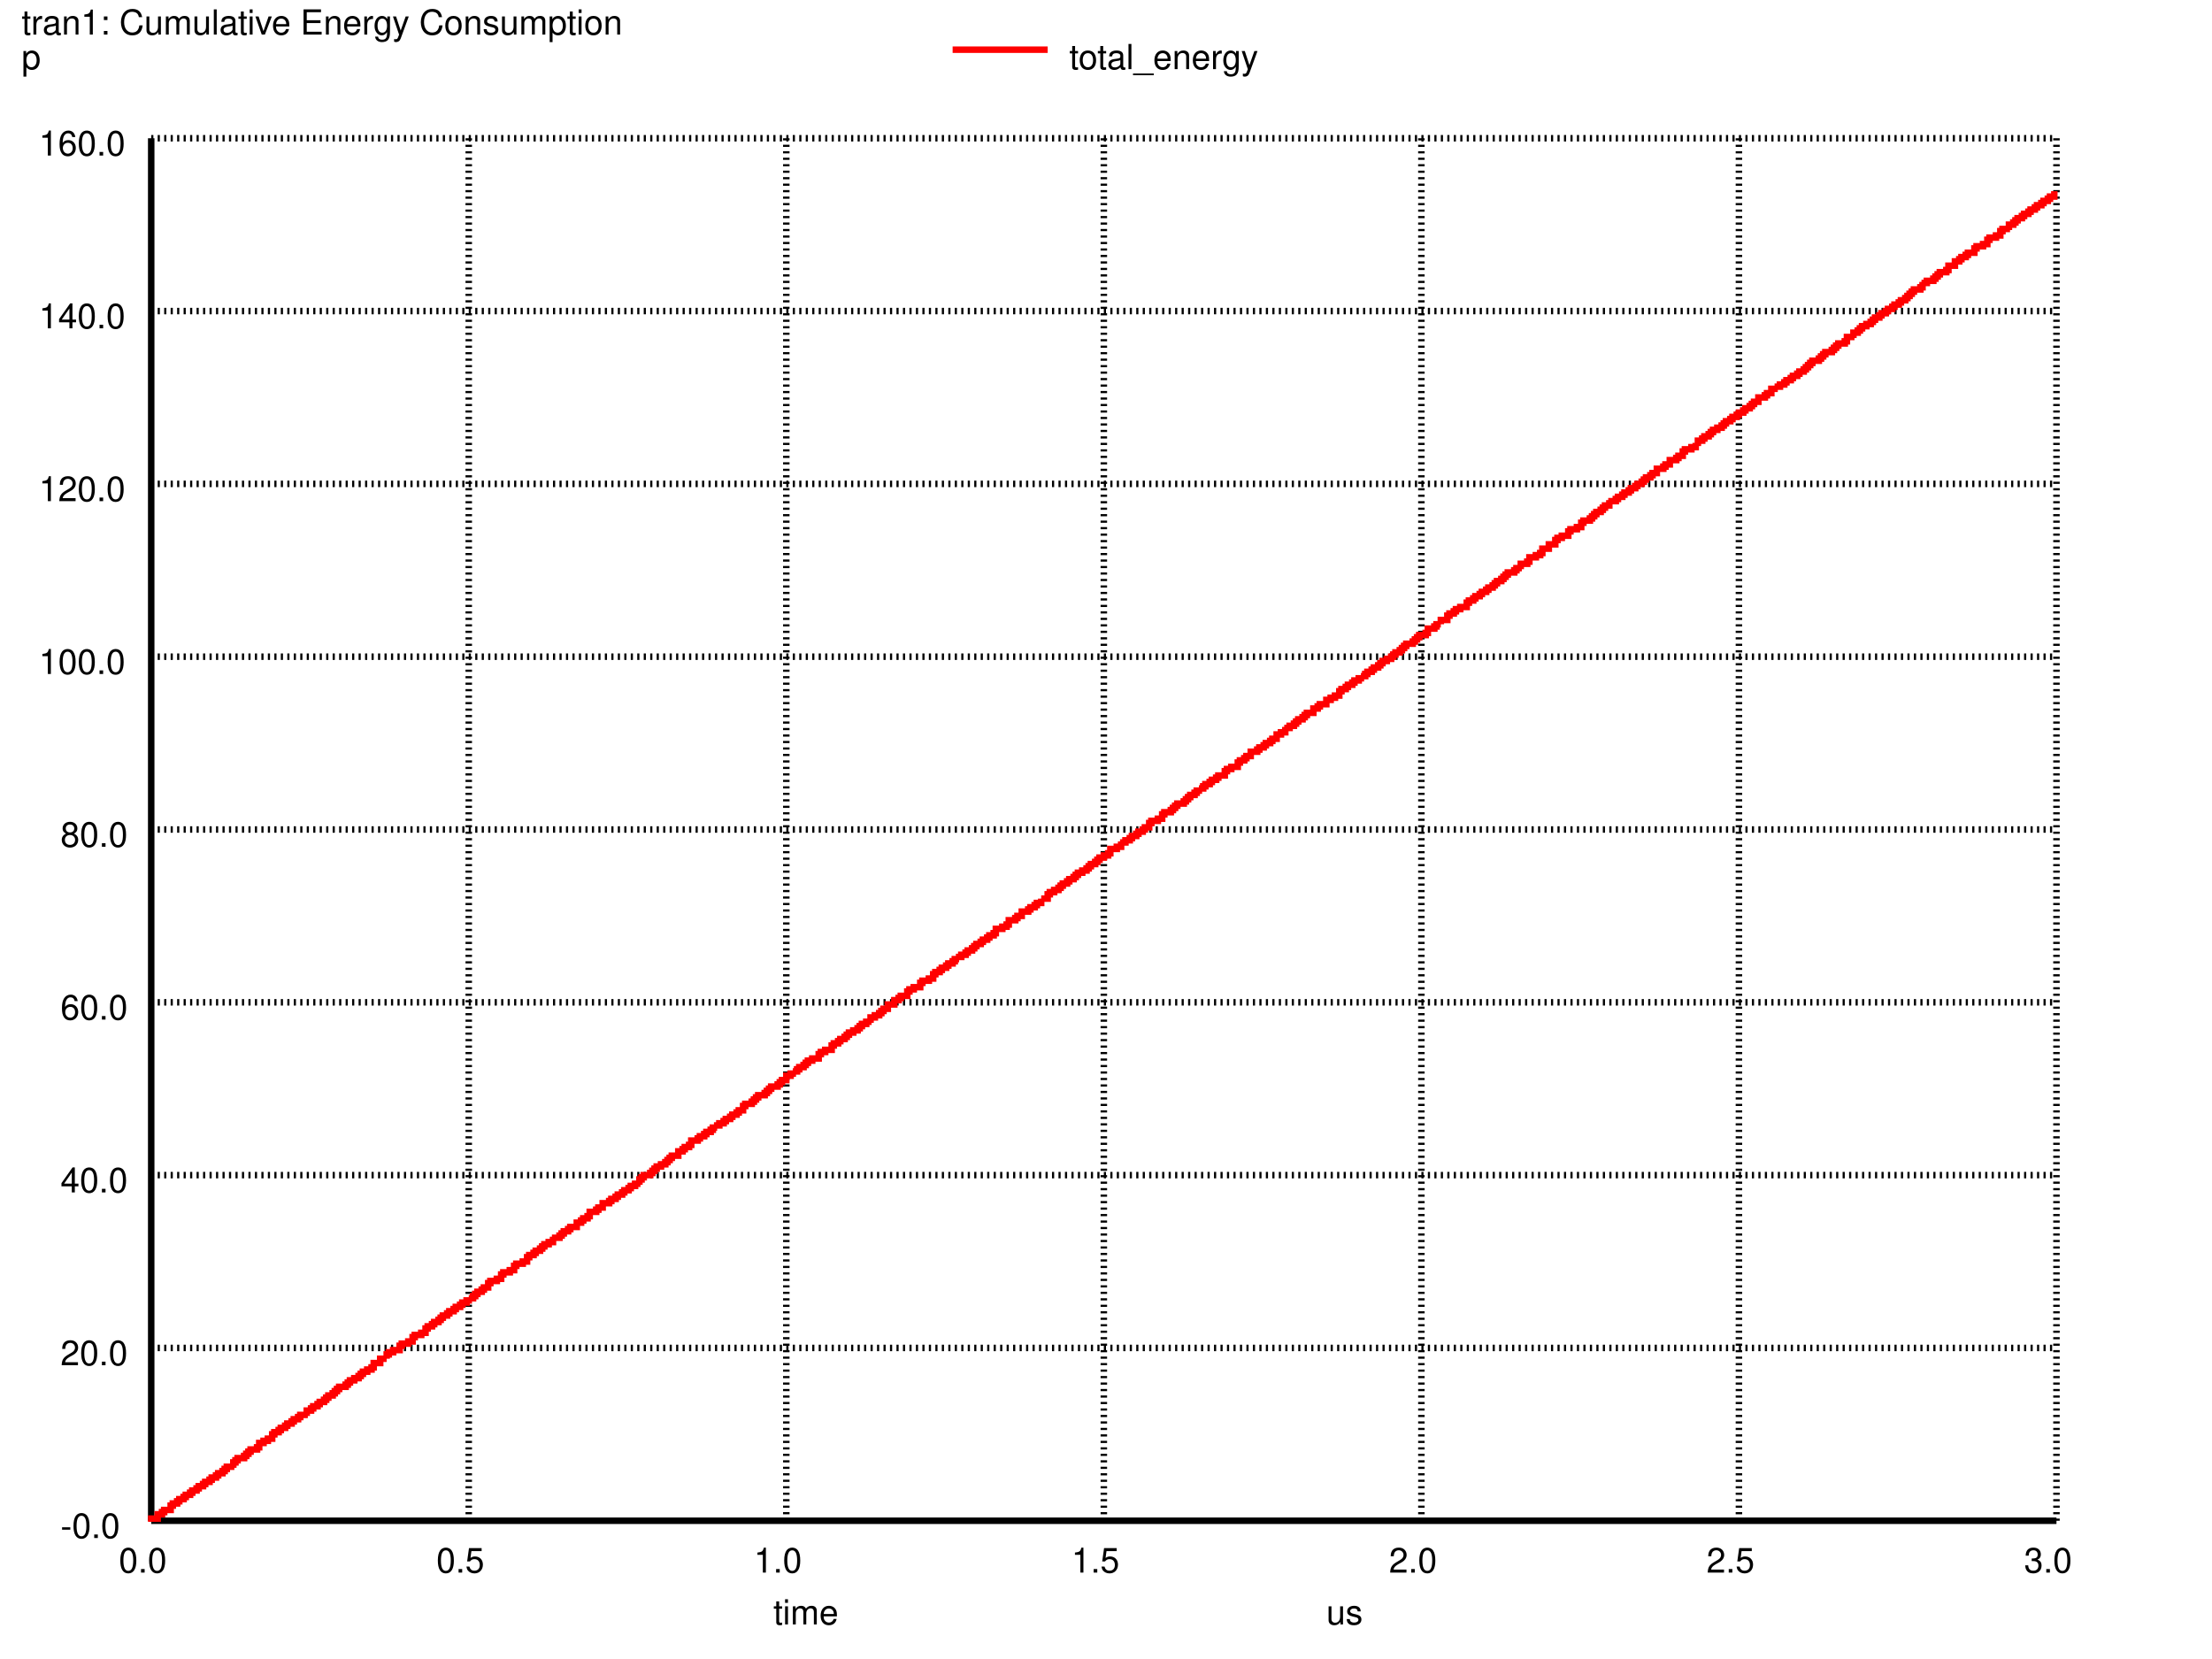
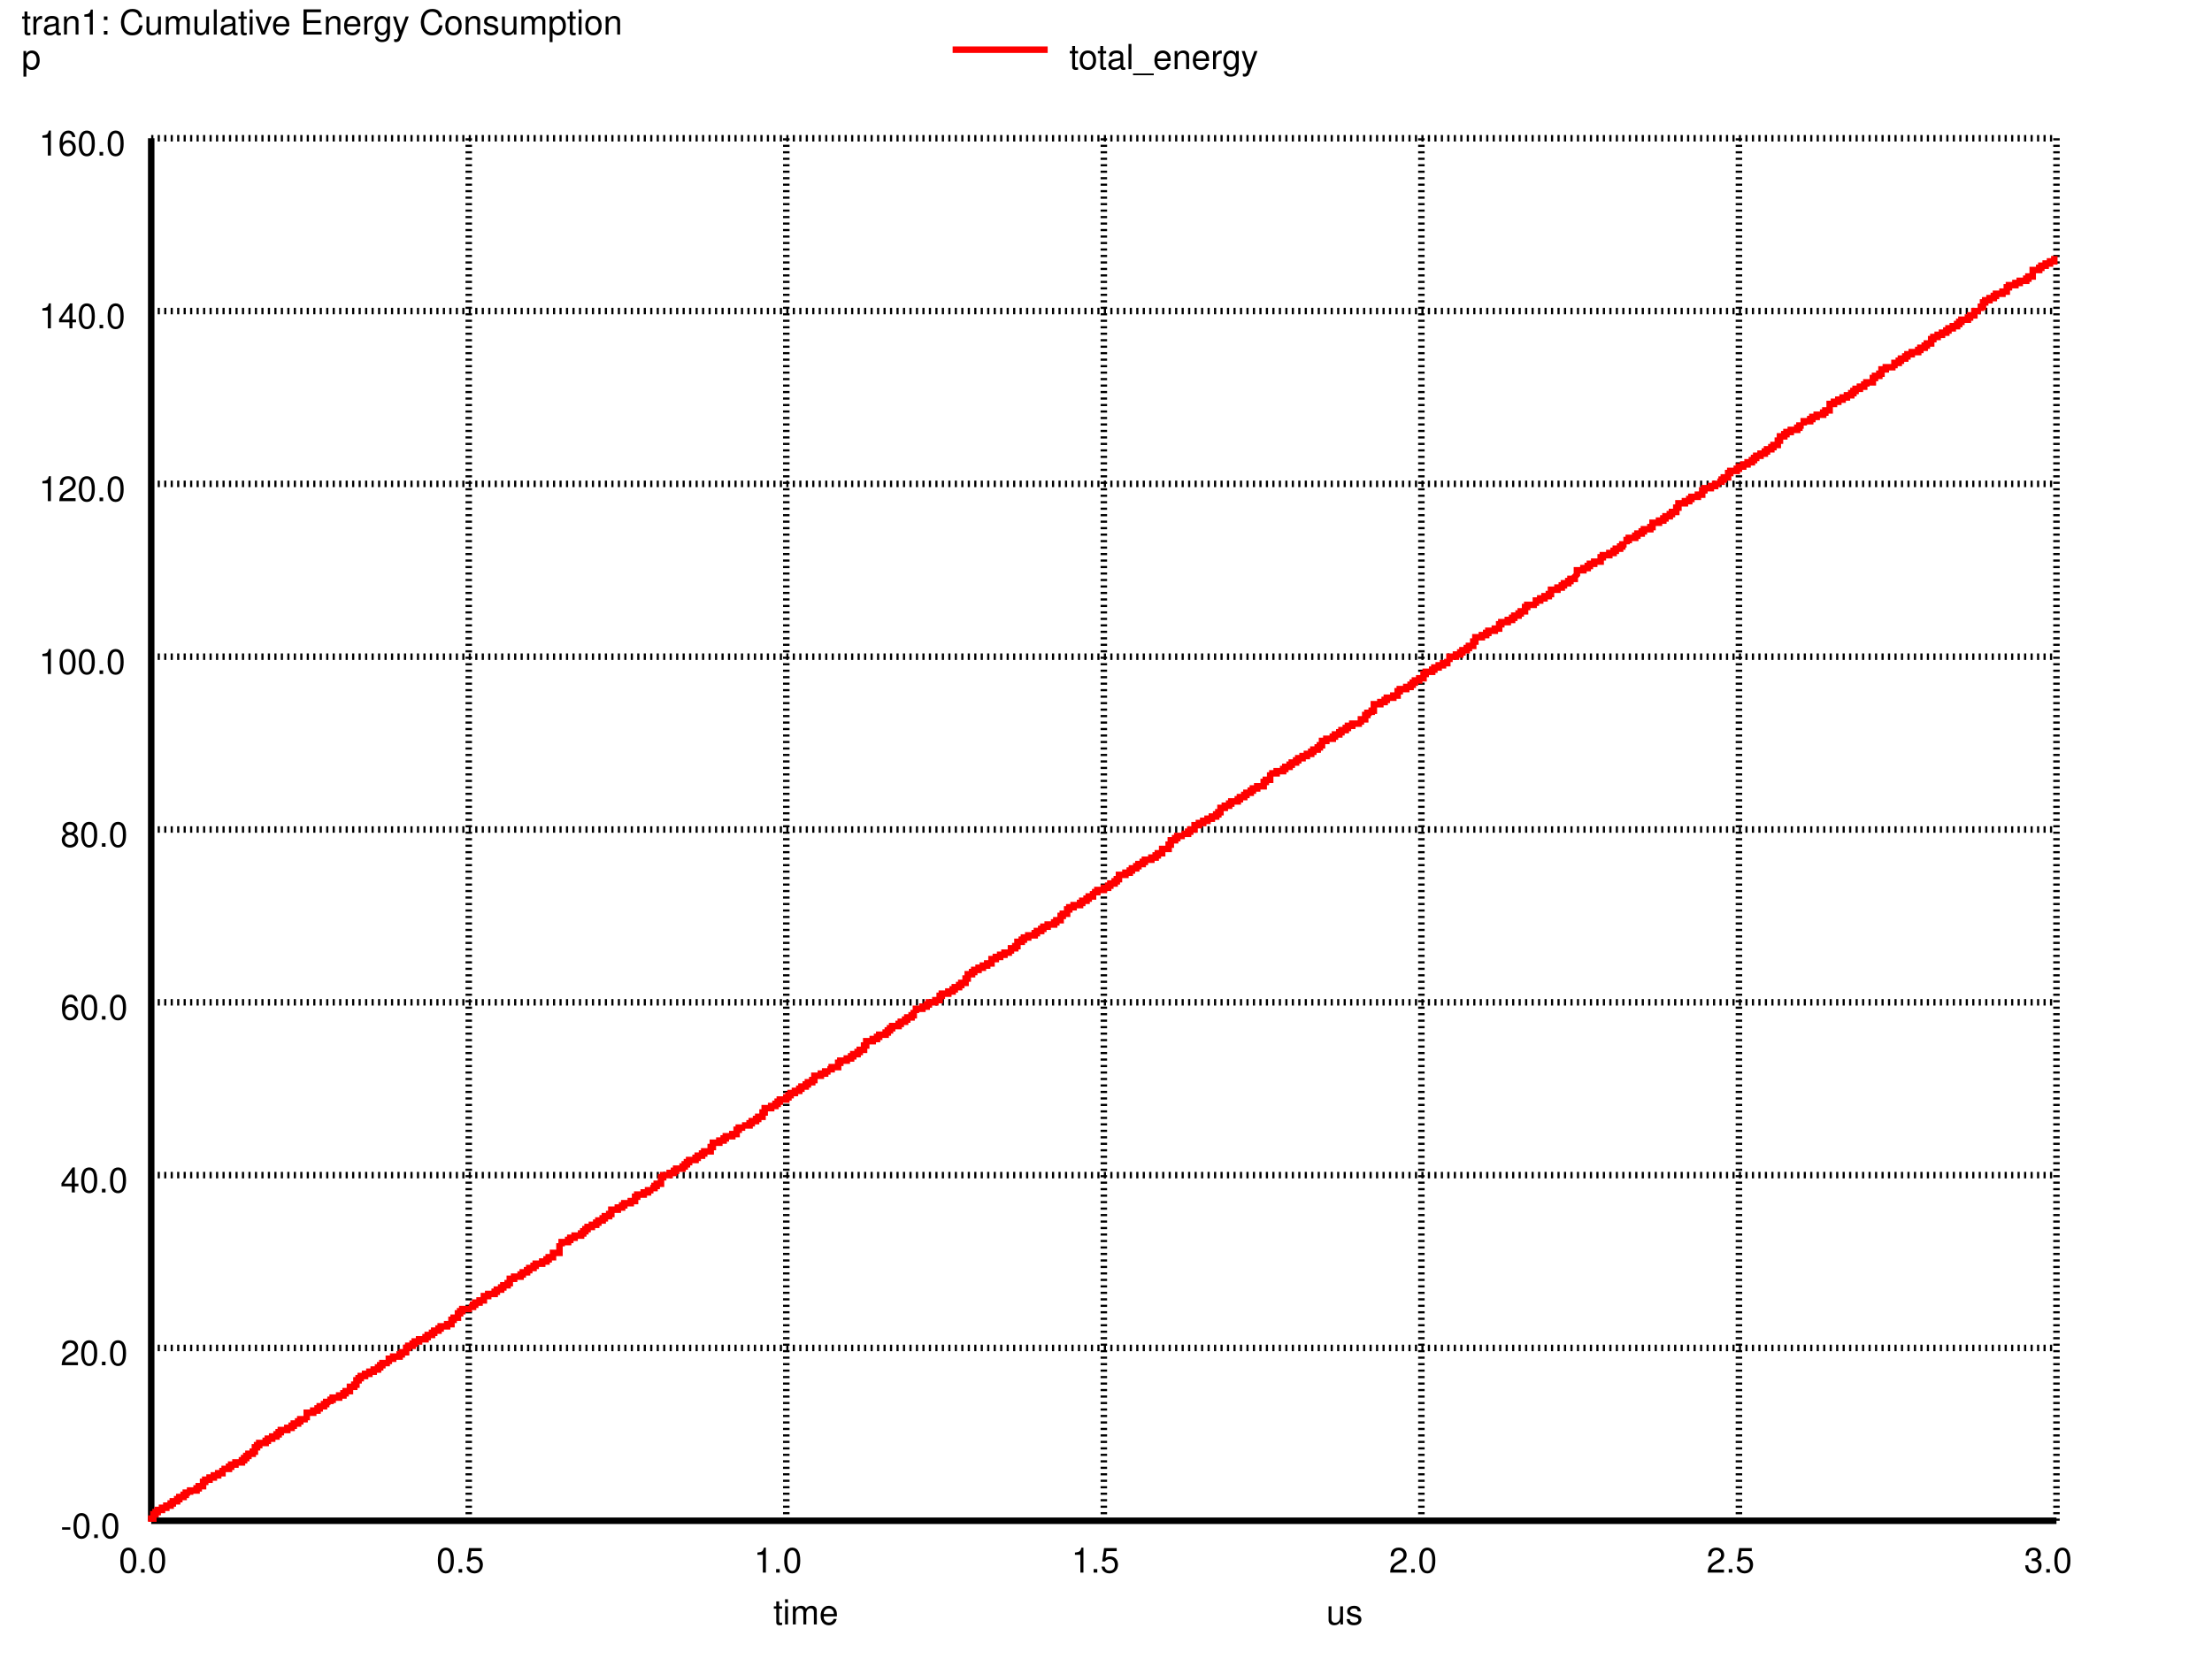
<svg xmlns="http://www.w3.org/2000/svg" version="1.1" width="100%" height="100%" viewBox="0 0 1024 768" style="fill: none; stroke-width: 3; font-family: Helvetica;  font: Helvetica; ">
  <rect x="0" y="0" width="1024" height="768" fill="white" stroke="none" />
  <text stroke="none" fill="black" font-size="16" x="358" y="752">
time
</text>
  <text stroke="none" fill="black" font-size="16" x="10" y="16">
tran1: Cumulative Energy Consumption
</text>
  <path stroke="black" stroke-width="3" d="M70 704l0 -640" />
  <text stroke="none" fill="black" font-size="16" x="55" y="728">
0.0
</text>
  <path stroke="black" stroke-width="3" stroke-dasharray="1,2" d="M217 704l0 -640" />
  <text stroke="none" fill="black" font-size="16" x="202" y="728">
0.5
</text>
  <path stroke="black" stroke-width="3" stroke-dasharray="1,2" d="M364 704l0 -640" />
  <text stroke="none" fill="black" font-size="16" x="349" y="728">
1.0
</text>
  <path stroke="black" stroke-width="3" stroke-dasharray="1,2" d="M511 704l0 -640" />
  <text stroke="none" fill="black" font-size="16" x="496" y="728">
1.5
</text>
  <path stroke="black" stroke-width="3" stroke-dasharray="1,2" d="M658 704l0 -640" />
  <text stroke="none" fill="black" font-size="16" x="643" y="728">
2.0
</text>
  <path stroke="black" stroke-width="3" stroke-dasharray="1,2" d="M805 704l0 -640" />
  <text stroke="none" fill="black" font-size="16" x="790" y="728">
2.5
</text>
  <path stroke="black" stroke-width="3" stroke-dasharray="1,2" d="M952 704l0 -640" />
  <text stroke="none" fill="black" font-size="16" x="937" y="728">
3.0
</text>
  <text stroke="none" fill="black" font-size="16" x="614" y="752">
us
</text>
  <path stroke="black" stroke-width="3" d="M70 704l882 0" />
  <text stroke="none" fill="black" font-size="16" x="28" y="712">
-0.0
</text>
  <path stroke="black" stroke-width="3" stroke-dasharray="1,2" d="M70 624l882 0" />
  <text stroke="none" fill="black" font-size="16" x="28" y="632">
20.0
</text>
  <path stroke="black" stroke-width="3" stroke-dasharray="1,2" d="M70 544l882 0" />
  <text stroke="none" fill="black" font-size="16" x="28" y="552">
40.0
</text>
  <path stroke="black" stroke-width="3" stroke-dasharray="1,2" d="M70 464l882 0" />
  <text stroke="none" fill="black" font-size="16" x="28" y="472">
60.0
</text>
  <path stroke="black" stroke-width="3" stroke-dasharray="1,2" d="M70 384l882 0" />
  <text stroke="none" fill="black" font-size="16" x="28" y="392">
80.0
</text>
  <path stroke="black" stroke-width="3" stroke-dasharray="1,2" d="M70 304l882 0" />
  <text stroke="none" fill="black" font-size="16" x="18" y="312">
100.0
</text>
  <path stroke="black" stroke-width="3" stroke-dasharray="1,2" d="M70 224l882 0" />
  <text stroke="none" fill="black" font-size="16" x="18" y="232">
120.0
</text>
  <path stroke="black" stroke-width="3" stroke-dasharray="1,2" d="M70 144l882 0" />
  <text stroke="none" fill="black" font-size="16" x="18" y="152">
140.0
</text>
  <path stroke="black" stroke-width="3" stroke-dasharray="1,2" d="M70 64l882 0" />
  <text stroke="none" fill="black" font-size="16" x="18" y="72">
160.0
</text>
  <text stroke="none" fill="black" font-size="16" x="10" y="32">
p     
</text>
  <path stroke="red" d="M441 23l44 0" />
  <text stroke="none" fill="black" font-size="16" x="495" y="32">
total_energy
</text>
-   <path stroke="red" d="M70 704l0 -1 3 0 0 -2 2 0 0 -1 1 0 0 -1 3 0 0 -2 1 0 0 -1 2 0 0 -1 1 0 0 -1 2 0 0 -1 1 0 0 -1 2 0 0 -1 1 0 0 -1 2 0 0 -1 1 0 0 -1 2 0 0 -1 1 0 0 -1 2 0 0 -1 1 0 0 -1 2 0 0 -1 1 0 0 -1 2 0 0 -1 1 0 0 -1 1 0 0 -1 2 0 0 -1" />
-   <path stroke="red" d="M107 678l1 0 0 -1 1 0 0 -1 1 0 0 -1 3 0 0 -1 1 0 0 -1 1 0 0 -1 1 0 0 -1 3 0 0 -1 1 0 0 -2 2 0 0 -1 1 0 0 -1M123 667l1 0 0 -1 2 0 0 -2 1 0 0 -1 2 0 0 -1 1 0 0 -1 2 0 0 -1 1 0 0 -1 2 0 0 -1 1 0 0 -1 2 0 0 -1 1 0 0 -1 2 0 0 -1" />
-   <path stroke="red" d="M141 654l1 0 0 -1 2 0 0 -1 1 0 0 -1 2 0 0 -1 1 0 0 -1 2 0 0 -1 1 0 0 -1 1 0 0 -1 2 0 0 -1 1 0 0 -1 1 0 0 -1 1 0 0 -1 3 0 0 -1 1 0 0 -1 1 0 0 -1 2 0 0 -1 2 0 0 -1 1 0 0 -1 1 0 0 -1 2 0 0 -1 2 0 0 -1 1 0 0 -2 3 0 0 -2 3 0" />
-   <path stroke="red" d="M179 629l0 -2 1 0 0 -1 2 0 0 -1 3 0 0 -2 1 0 0 -1 3 0 0 -1 2 0 0 -2 1 0 0 -1 3 0 0 -1 2 0 0 -2 1 0 0 -1 2 0 0 -1 1 0 0 -1 2 0 0 -1 1 0 0 -1 1 0 0 -1 2 0 0 -1 1 0 0 -1 2 0 0 -1 1 0 0 -1 2 0 0 -1 1 0 0 -1 2 0 0 -1 1 0 0 -1" />
-   <path stroke="red" d="M217 601l2 0 0 -1 1 0 0 -1 1 0 0 -1 2 0 0 -1 1 0 0 -1 2 0 0 -2 1 0 0 -1 3 0 0 -1 2 0 0 -2 1 0 0 -1 3 0 0 -1 2 0 0 -2 1 0 0 -1 3 0 0 -1 2 0 0 -2 1 0 0 -1 2 0 0 -1 1 0 0 -1 2 0 0 -1 1 0 0 -1 1 0 0 -1 2 0 0 -1 2 0 0 -1 1 0" />
-   <path stroke="red" d="M257 574l0 -1 2 0 0 -1 1 0 0 -1 1 0 0 -1 2 0 0 -1 1 0 0 -1 3 0 0 -2 2 0 0 -1 1 0 0 -1 2 0 0 -1 1 0 0 -2 3 0 0 -1 1 0 0 -1 2 0 0 -2 3 0 0 -1 1 0 0 -1 2 0 0 -1 1 0 0 -1 2 0 0 -1 1 0 0 -1 2 0 0 -1 1 0 0 -1 2 0 0 -1 1 0 0 -1" />
-   <path stroke="red" d="M295 547l1 0 0 -1 1 0 0 -1 1 0 0 -1 3 0 0 -1 1 0 0 -1 1 0 0 -1 1 0 0 -1 2 0 0 -1 2 0 0 -1 1 0 0 -1 1 0 0 -1 1 0 0 -1 3 0 0 -2 2 0 0 -1 1 0 0 -1 2 0 0 -1 1 0 0 -2 3 0 0 -1 1 0 0 -1 2 0 0 -1 1 0 0 -1 2 0 0 -1 1 0 0 -1 2 0" />
-   <path stroke="red" d="M332 522l0 -1 1 0 0 -1 2 0 0 -1 1 0 0 -1 2 0 0 -1 1 0 0 -1 2 0 0 -1 1 0 0 -1 2 0 0 -2 1 0 0 -1 3 0 0 -1 1 0 0 -1 1 0 0 -1 1 0 0 -1 3 0 0 -1 1 0 0 -1 1 0 0 -1 1 0 0 -1 3 0 0 -1 1 0 0 -1 1 0 0 -1 2 0 0 -2 2 0 0 -1 1 0 0 -1" />
-   <path stroke="red" d="M367 496l2 0 0 -1 1 0 0 -1 2 0 0 -1 1 0 0 -1 1 0 0 -1 2 0 0 -1 3 0 0 -2 1 0 0 -1 2 0 0 -1 3 0 0 -2 1 0 0 -1 2 0 0 -1 1 0 0 -1 2 0 0 -1 1 0 0 -1 1 0 0 -1 2 0 0 -1 2 0 0 -1 1 0 0 -1 1 0 0 -1 1 0M400 475l0 -1 1 0 0 -1 1 0 0 -1" />
-   <path stroke="red" d="M402 472l1 0 0 -1 2 0 0 -1 2 0 0 -1 1 0 0 -1 1 0 0 -1 2 0 0 -2 3 0 0 -2 2 0 0 -1 1 0 0 -1 3 0 0 -2 1 0 0 -1 2 0 0 -1 3 0 0 -2 1 0 0 -1 3 0 0 -1 2 0 0 -2 1 0 0 -1 2 0 0 -1 1 0 0 -1 2 0 0 -1 1 0 0 -1 2 0 0 -1 1 0 0 -1 2 0" />
-   <path stroke="red" d="M444 444l0 -1 1 0 0 -1 2 0 0 -1 1 0 0 -1 2 0 0 -1 1 0 0 -1 1 0 0 -1 2 0 0 -1 1 0 0 -1 2 0 0 -1 1 0 0 -1 2 0 0 -1 1 0 0 -2 3 0 0 -1 2 0 0 -1 1 0 0 -2 3 0 0 -1 1 0 0 -1 2 0 0 -2 3 0 0 -1 1 0 0 -1 2 0 0 -1 1 0 0 -1 2 0 0 -2" />
-   <path stroke="red" d="M482 416l3 0 0 -2 1 0 0 -1 2 0 0 -1 2 0 0 -1 1 0 0 -1 1 0 0 -1 2 0 0 -1 1 0 0 -1 2 0 0 -1 1 0 0 -1 1 0 0 -1 2 0 0 -1 2 0 0 -1 1 0 0 -1 1 0 0 -1 2 0 0 -1 1 0 0 -1 1 0 0 -1 2 0 0 -1 2 0 0 -1 1 0 0 -2 3 0 0 -1 2 0 0 -1 1 0" />
-   <path stroke="red" d="M520 391l0 -1 1 0 0 -1 2 0 0 -1 1 0 0 -1 2 0 0 -1 1 0 0 -1 2 0 0 -1 1 0 0 -1 2 0 0 -2 1 0 0 -1 3 0 0 -1 2 0 0 -2 1 0 0 -1 3 0 0 -1 1 0 0 -1 1 0 0 -1 1 0 0 -1 3 0 0 -1 1 0 0 -1 1 0 0 -1 1 0 0 -1 2 0 0 -1 1 0 0 -1 1 0 0 -1" />
-   <path stroke="red" d="M555 365l2 0 0 -1 1 0 0 -1 2 0 0 -1 1 0 0 -1 2 0 0 -1 1 0 0 -1 3 0 0 -2 1 0 0 -1 2 0 0 -1 3 0 0 -2 1 0 0 -1 2 0 0 -1 1 0 0 -1 2 0 0 -2 3 0 0 -1 1 0 0 -1 2 0 0 -1 1 0 0 -1 2 0 0 -1 1 0 0 -1 2 0 0 -2 2 0 0 -1 2 0 0 -1 1 0" />
-   <path stroke="red" d="M596 338l0 -1 1 0 0 -1 2 0 0 -1 1 0 0 -1 1 0 0 -1 2 0 0 -1 1 0 0 -1 1 0 0 -1 3 0 0 -2 2 0 0 -1 1 0 0 -1 3 0 0 -2 2 0 0 -1 1 0 0 -1M617 323l1 0 0 -1 2 0 0 -2 1 0 0 -1 2 0 0 -1 1 0 0 -1 2 0 0 -1 1 0 0 -1 2 0 0 -1 1 0 0 -1" />
-   <path stroke="red" d="M630 313l2 0 0 -1 1 0 0 -1 2 0 0 -1 1 0 0 -1 2 0 0 -1 1 0 0 -1 1 0 0 -1 2 0 0 -1 2 0 0 -1 1 0 0 -1 1 0 0 -1 2 0 0 -1 1 0 0 -1 1 0 0 -1 1 0 0 -1 3 0 0 -1 1 0 0 -1 1 0 0 -1 1 0 0 -1 3 0 0 -1 1 0 0 -2 3 0 0 -1 1 0 0 -1 2 0" />
-   <path stroke="red" d="M667 289l0 -2 3 0 0 -2 1 0 0 -1 2 0 0 -1 1 0 0 -1 2 0 0 -1 3 0 0 -2 1 0 0 -1 2 0 0 -1 1 0 0 -1 2 0 0 -1 1 0 0 -1 2 0 0 -1 1 0 0 -1 2 0 0 -1 1 0 0 -1 1 0 0 -1 2 0 0 -1 1 0 0 -1 1 0 0 -1 1 0 0 -1 3 0 0 -1 1 0 0 -1 1 0 0 -1" />
-   <path stroke="red" d="M703 262l1 0 0 -1 3 0 0 -1 1 0 0 -2 3 0 0 -1 2 0 0 -1 1 0 0 -2 3 0 0 -2 3 0 0 -2 1 0 0 -1 2 0 0 -1 3 0 0 -2 1 0 0 -1 3 0 0 -1 2 0 0 -2 1 0 0 -1 3 0 0 -1 1 0 0 -1 1 0 0 -1 1 0 0 -1 2 0 0 -1 1 0 0 -1 1 0 0 -1 2 0 0 -1 1 0" />
-   <path stroke="red" d="M746 233l0 -1 2 0 0 -1 1 0 0 -1 2 0 0 -1 1 0 0 -1 2 0 0 -1 1 0 0 -1 2 0 0 -1 1 0 0 -1 2 0 0 -1 1 0 0 -1 1 0 0 -1 2 0 0 -1 1 0 0 -1 2 0 0 -2 3 0 0 -1 1 0 0 -1 2 0 0 -2 3 0 0 -1 1 0 0 -1 2 0 0 -2 1 0 0 -1 3 0 0 -1 2 0 0 -2" />
-   <path stroke="red" d="M785 205l1 0 0 -1 2 0 0 -1 1 0 0 -1 2 0 0 -1 1 0 0 -1 1 0 0 -1 2 0 0 -1 2 0 0 -1 1 0 0 -1 1 0 0 -1 2 0 0 -1 1 0 0 -1 2 0 0 -1 1 0 0 -1 2 0 0 -1 1 0 0 -1 2 0 0 -1 1 0 0 -1 1 0 0 -1 2 0 0 -2 3 0 0 -1 1 0 0 -1 2 0 0 -2 3 0" />
-   <path stroke="red" d="M823 180l0 -1 1 0 0 -1 2 0 0 -1 1 0 0 -1 2 0 0 -1 1 0 0 -1 2 0 0 -1 1 0 0 -1 2 0 0 -1 1 0 0 -1 1 0 0 -1 1 0 0 -1 1 0 0 -1 3 0 0 -1 1 0 0 -1 1 0 0 -1 1 0 0 -1 3 0 0 -1 1 0 0 -1 1 0 0 -1 1 0 0 -1 3 0 0 -1 1 0 0 -2 2 0 0 -1" />
-   <path stroke="red" d="M857 155l1 0 0 -1 2 0 0 -1 1 0 0 -1 1 0 0 -1 2 0 0 -1 2 0 0 -1 1 0 0 -1 1 0 0 -1 2 0 0 -1 1 0 0 -1 2 0 0 -1 1 0 0 -1 2 0 0 -1 1 0 0 -1 2 0 0 -1 1 0 0 -1 2 0 0 -1 1 0 0 -1 1 0 0 -1 1 0 0 -1 1 0 0 -1 3 0 0 -1 1 0 0 -1 1 0" />
-   <path stroke="red" d="M891 132l0 -1 1 0 0 -1 3 0 0 -1 1 0 0 -1 1 0 0 -1 1 0 0 -1 3 0 0 -1 1 0 0 -2 3 0 0 -2 2 0 0 -1 1 0 0 -1 2 0 0 -1 1 0 0 -1 3 0 0 -2 1 0 0 -1 3 0 0 -1 2 0 0 -2 1 0 0 -1 2 0 0 -1M923 110l1 0 0 -1 2 0 0 -2 1 0 0 -1 2 0 0 -1" />
-   <path stroke="red" d="M929 105l1 0 0 -1 2 0 0 -1 1 0 0 -1 1 0 0 -1 2 0 0 -1 1 0 0 -1 2 0 0 -1 1 0 0 -1 2 0 0 -1 1 0 0 -1 2 0 0 -1 1 0 0 -1 2 0 0 -1 1 0 0 -1 2 0 0 -1 1 0" />
+   <path stroke="red" d="M70 704l0 -1 1 0 0 -2 1 0 0 -1 1 0 0 -1 2 0 0 -1 2 0 0 -1 2 0 0 -1 1 0 0 -1 2 0 0 -1 1 0 0 -1 2 0 0 -1 1 0 0 -1 2 0M88 692l0 -2 3 0 0 -1 1 0 0 -1 2 0 0 -2 1 0 0 -1 2 0 0 -1 2 0 0 -1 1 0M100 684l0 -1 1 0 0 -1 2 0 0 -1 1 0" />
+   <path stroke="red" d="M104 681l0 -1 2 0 0 -1 1 0 0 -1 2 0 0 -1 3 0 0 -1 1 0 0 -1 1 0 0 -1 1 0 0 -1 2 0 0 -1 1 0 0 -2 1 0 0 -1 1 0 0 -1 3 0 0 -1 1 0 0 -1 2 0 0 -1 2 0 0 -1 1 0 0 -1 1 0 0 -1 3 0 0 -1 2 0 0 -1 1 0 0 -1 2 0 0 -1 1 0 0 -1 2 0 0 -1" />
+   <path stroke="red" d="M141 656l1 0 0 -2 3 0 0 -1 2 0 0 -1 1 0 0 -1 2 0 0 -1 1 0 0 -1 2 0M153 650l0 -2 1 0 0 -1 3 0 0 -1 2 0 0 -1 1 0 0 -1 2 0 0 -2 2 0 0 -1 1 0 0 -2 1 0 0 -1 1 0 0 -1 2 0 0 -1 2 0 0 -1 2 0 0 -1 2 0 0 -1 1 0 0 -1 1 0 0 -1 2 0 0 -1" />
+   <path stroke="red" d="M179 630l1 0 0 -1 2 0 0 -1 3 0 0 -1 1 0 0 -1 2 0 0 -2 1 0 0 -1 2 0 0 -1 1 0 0 -1 2 0 0 -1 3 0 0 -1 1 0 0 -1 2 0 0 -1 1 0 0 -1 2 0 0 -1 1 0 0 -1 2 0M206 615l0 -1 1 0 0 -1 2 0 0 -2 1 0 0 -1 2 0 0 -2 1 0 0 -1 1 0 0 -1 3 0 0 -1" />
+   <path stroke="red" d="M217 605l2 0 0 -1 1 0 0 -1 2 0 0 -1 2 0 0 -2 2 0 0 -1 3 0 0 -1 1 0 0 -1 2 0 0 -1 1 0 0 -1 2 0 0 -1 1 0 0 -2 2 0 0 -1 3 0 0 -1 1 0 0 -1 2 0 0 -1 1 0 0 -1 2 0 0 -1 1 0 0 -1 3 0 0 -1 2 0 0 -1 1 0 0 -1 2 0 0 -2 3 0 0 -3 1 0" />
+   <path stroke="red" d="M260 577l0 -2 3 0 0 -1 1 0 0 -1 2 0 0 -1 3 0 0 -1 1 0 0 -1 1 0 0 -1 1 0 0 -1 2 0 0 -1 2 0 0 -1 1 0 0 -1 2 0 0 -1 1 0 0 -1 2 0 0 -1 1 0 0 -2 3 0 0 -1 2 0 0 -1 1 0 0 -1 3 0 0 -1 2 0 0 -2 1 0 0 -1 3 0 0 -1 2 0 0 -1 1 0 0 -1" />
+   <path stroke="red" d="M301 550l2 0 0 -1 1 0 0 -1 2 0 0 -3 1 0 0 -1 3 0 0 -1 2 0 0 -1 1 0 0 -1 3 0 0 -1 1 0 0 -1 1 0 0 -1 1 0 0 -1 3 0 0 -1 1 0 0 -1 2 0 0 -1 1 0 0 -1 3 0 0 -2 1 0 0 -2 3 0 0 -1 2 0 0 -1 1 0 0 -1 3 0 0 -1 2 0 0 -2 1 0 0 -1 3 0" />
+   <path stroke="red" d="M345 522l0 -1 2 0 0 -1 1 0 0 -1 2 0 0 -1 1 0 0 -1 2 0 0 -2 1 0 0 -2 3 0 0 -1 2 0 0 -1 1 0 0 -1 1 0 0 -1 3 0 0 -1 1 0 0 -1 1 0 0 -1 2 0 0 -1 2 0 0 -1 1 0 0 -1 2 0 0 -1 1 0 0 -1 2 0 0 -1 1 0 0 -2 3 0 0 -1 2 0 0 -1 1 0 0 -1" />
+   <path stroke="red" d="M383 495l2 0 0 -1 3 0 0 -2 1 0 0 -1 3 0 0 -1 2 0 0 -1 1 0 0 -1 2 0 0 -1 1 0 0 -1 2 0 0 -2 1 0 0 -2 3 0 0 -1 2 0 0 -1 1 0 0 -1 3 0 0 -1 1 0 0 -1 1 0 0 -1 1 0 0 -1 3 0 0 -1 1 0 0 -1 2 0 0 -1 1 0 0 -1 2 0 0 -1 1 0 0 -1 1 0" />
+   <path stroke="red" d="M424 469l0 -2 3 0 0 -1 2 0 0 -1 1 0 0 -1 3 0 0 -1 2 0 0 -2 1 0 0 -1 3 0 0 -1 2 0 0 -1 1 0 0 -1 2 0 0 -1 1 0 0 -1 2 0 0 -2 1 0 0 -2 2 0 0 -1 1 0 0 -1 2 0 0 -1 2 0 0 -1 2 0 0 -1 2 0 0 -2 2 0 0 -1 2 0 0 -1 2 0 0 -1 2 0 0 -1" />
+   <path stroke="red" d="M467 440l1 0 0 -1 2 0 0 -1 1 0 0 -2 2 0 0 -1 1 0 0 -1 2 0 0 -1 3 0 0 -1 1 0 0 -1 2 0 0 -1 1 0 0 -1 2 0 0 -1 3 0 0 -1 1 0 0 -1 2 0 0 -2 1 0 0 -1 2 0 0 -2 1 0 0 -1 2 0 0 -1 3 0 0 -1 1 0 0 -1 2 0 0 -1 1 0 0 -1 2 0 0 -1 1 0" />
+   <path stroke="red" d="M507 414l0 -1 1 0 0 -1 3 0 0 -1 2 0 0 -1 1 0 0 -1 2 0 0 -1 1 0 0 -1 1 0 0 -2 3 0 0 -1 2 0 0 -1 1 0 0 -1 2 0 0 -1 1 0 0 -1 2 0 0 -1 1 0 0 -1 3 0 0 -1 2 0 0 -1 1 0 0 -1 2 0 0 -2 3 0 0 -2 1 0 0 -2 2 0 0 -1 1 0 0 -1 2 0 0 -1" />
+   <path stroke="red" d="M547 386l3 0 0 -1 1 0 0 -1 2 0 0 -2 2 0 0 -1 2 0 0 -1 2 0 0 -1 2 0 0 -1 2 0 0 -1 1 0 0 -1 1 0 0 -2 2 0 0 -1 2 0 0 -1 1 0 0 -1 3 0 0 -1 1 0 0 -1 2 0 0 -1 1 0 0 -1 2 0 0 -1 1 0 0 -1 2 0 0 -1 3 0 0 -2 1 0 0 -1 2 0 0 -2 1 0" />
+   <path stroke="red" d="M589 359l0 -1 2 0 0 -1 3 0 0 -1 1 0 0 -1 2 0 0 -1 1 0 0 -1 2 0 0 -1 1 0 0 -1 2 0 0 -1 2 0 0 -1 2 0 0 -1 1 0 0 -1 2 0 0 -1 1 0 0 -1 1 0 0 -2 2 0 0 -1 3 0 0 -1 1 0 0 -1 2 0 0 -1 1 0 0 -1 2 0 0 -1 1 0 0 -1 2 0 0 -1 3 0 0 -1" />
+   <path stroke="red" d="M629 334l1 0 0 -1 2 0 0 -2 1 0 0 -1 2 0M635 331l0 -2 1 0 0 -3 3 0 0 -1 2 0 0 -1 1 0 0 -1 3 0 0 -1 2 0 0 -2 1 0 0 -1 3 0 0 -1 2 0 0 -1 1 0 0 -1 1 0 0 -1 2 0 0 -1 2 0 0 -2 1 0 0 -1 3 0 0 -1 1 0 0 -1 2 0 0 -1 2 0 0 -1 2 0 0 -2" />
+   <path stroke="red" d="M670 305l1 0 0 -1 3 0 0 -1 2 0 0 -1 1 0 0 -1 2 0 0 -1 1 0 0 -1 2 0 0 -2 1 0 0 -2 3 0 0 -1 2 0 0 -1 1 0 0 -1 3 0 0 -1 2 0 0 -2 1 0 0 -1 3 0 0 -1 2 0 0 -1 1 0 0 -1 2 0 0 -1 1 0 0 -1 1 0M705 284l0 -1 1 0 0 -2 1 0 0 -1 3 0 0 -1" />
+   <path stroke="red" d="M710 279l1 0 0 -1 2 0 0 -1 2 0 0 -1 2 0 0 -1 1 0 0 -2 3 0 0 -1 2 0 0 -1 1 0 0 -1 2 0 0 -1 1 0 0 -1 2 0 0 -1 1 -1 0 -2 3 0 0 -1 2 0 0 -1 1 0 0 -1 2 0 0 -1 3 0 0 -2 1 0 0 -1 3 0 0 -1 2 0 0 -1 1 0 0 -1 2 0 0 -1 1 0 0 -1 2 0" />
+   <path stroke="red" d="M753 252l0 -2 1 0 0 -1 3 0 0 -1 1 0 0 -1 2 0 0 -1 1 0 0 -1 3 0 0 -1 1 0 0 -2 3 0 0 -1 2 0 0 -1 1 0 0 -1 2 0 0 -1 1 0 0 -1 2 0 0 -2 1 0 0 -2 3 0 0 -1 2 0 0 -1 1 0 0 -1 3 0 0 -1 2 0 0 -2 1 0 0 -1 3 0 0 -1 2 0 0 -1 1 0 0 -1" />
+   <path stroke="red" d="M795 223l2 0 0 -1 1 0 0 -1 2 0 0 -2 1 0 0 -1 3 0 0 -1 1 0 0 -1 2 0 0 -1 2 0 0 -1 2 0 0 -1 1 0 0 -1 1 0 0 -1 2 0 0 -1 2 0 0 -1 1 0 0 -1 2 0 0 -1 1 0 0 -1 2 0 0 -2 1 0 0 -2 2 0 0 -1 1 0 0 -1 2 0 0 -1 3 0 0 -1 1 0 0 -1 2 0" />
+   <path stroke="red" d="M835 197l0 -2 3 0 0 -1 1 0 0 -1 2 0 0 -1 3 0 0 -1 1 0 0 -1 2 0 0 -3 2 0 0 -1 2 0 0 -1 2 0 0 -1 2 0 0 -1 2 0 0 -1 1 0 0 -1 1 0 0 -1 2 0 0 -1 2 0 0 -1 1 0M864 179l0 -2 3 0 0 -2 1 0 0 -1 2 0 0 -1 1 0 0 -2 2 0 0 -1 3 0 0 -1" />
+   <path stroke="red" d="M876 169l1 0 0 -1 2 0 0 -1 1 0 0 -1 2 0 0 -1 1 0 0 -1 2 0 0 -1 3 0 0 -1 1 0 0 -1 2 0 0 -1 1 0 0 -1 2 0 0 -2 1 0 0 -1 2 0 0 -1 2 0 0 -1 2 0 0 -1 1 0 0 -1 2 0 0 -1 2 0 0 -1 1 0 0 -1 1 0 0 -1 3 0 0 -1 1 0 0 -1 2 0 0 -2 3 0" />
+   <path stroke="red" d="M917 144l0 -2 1 0 0 -2 1 0 0 -1 2 0 0 -1 2 0 0 -1 1 0 0 -1 3 0 0 -1 2 0 0 -2 1 0 0 -1 3 0 0 -1 2 0 0 -1 3 0 0 -1 1 0 0 -1 2 0 0 -3 3 0 0 -1 1 0 0 -1 2 0 0 -1 2 0 0 -1 2 0 0 -1 1 0" />
</svg>
